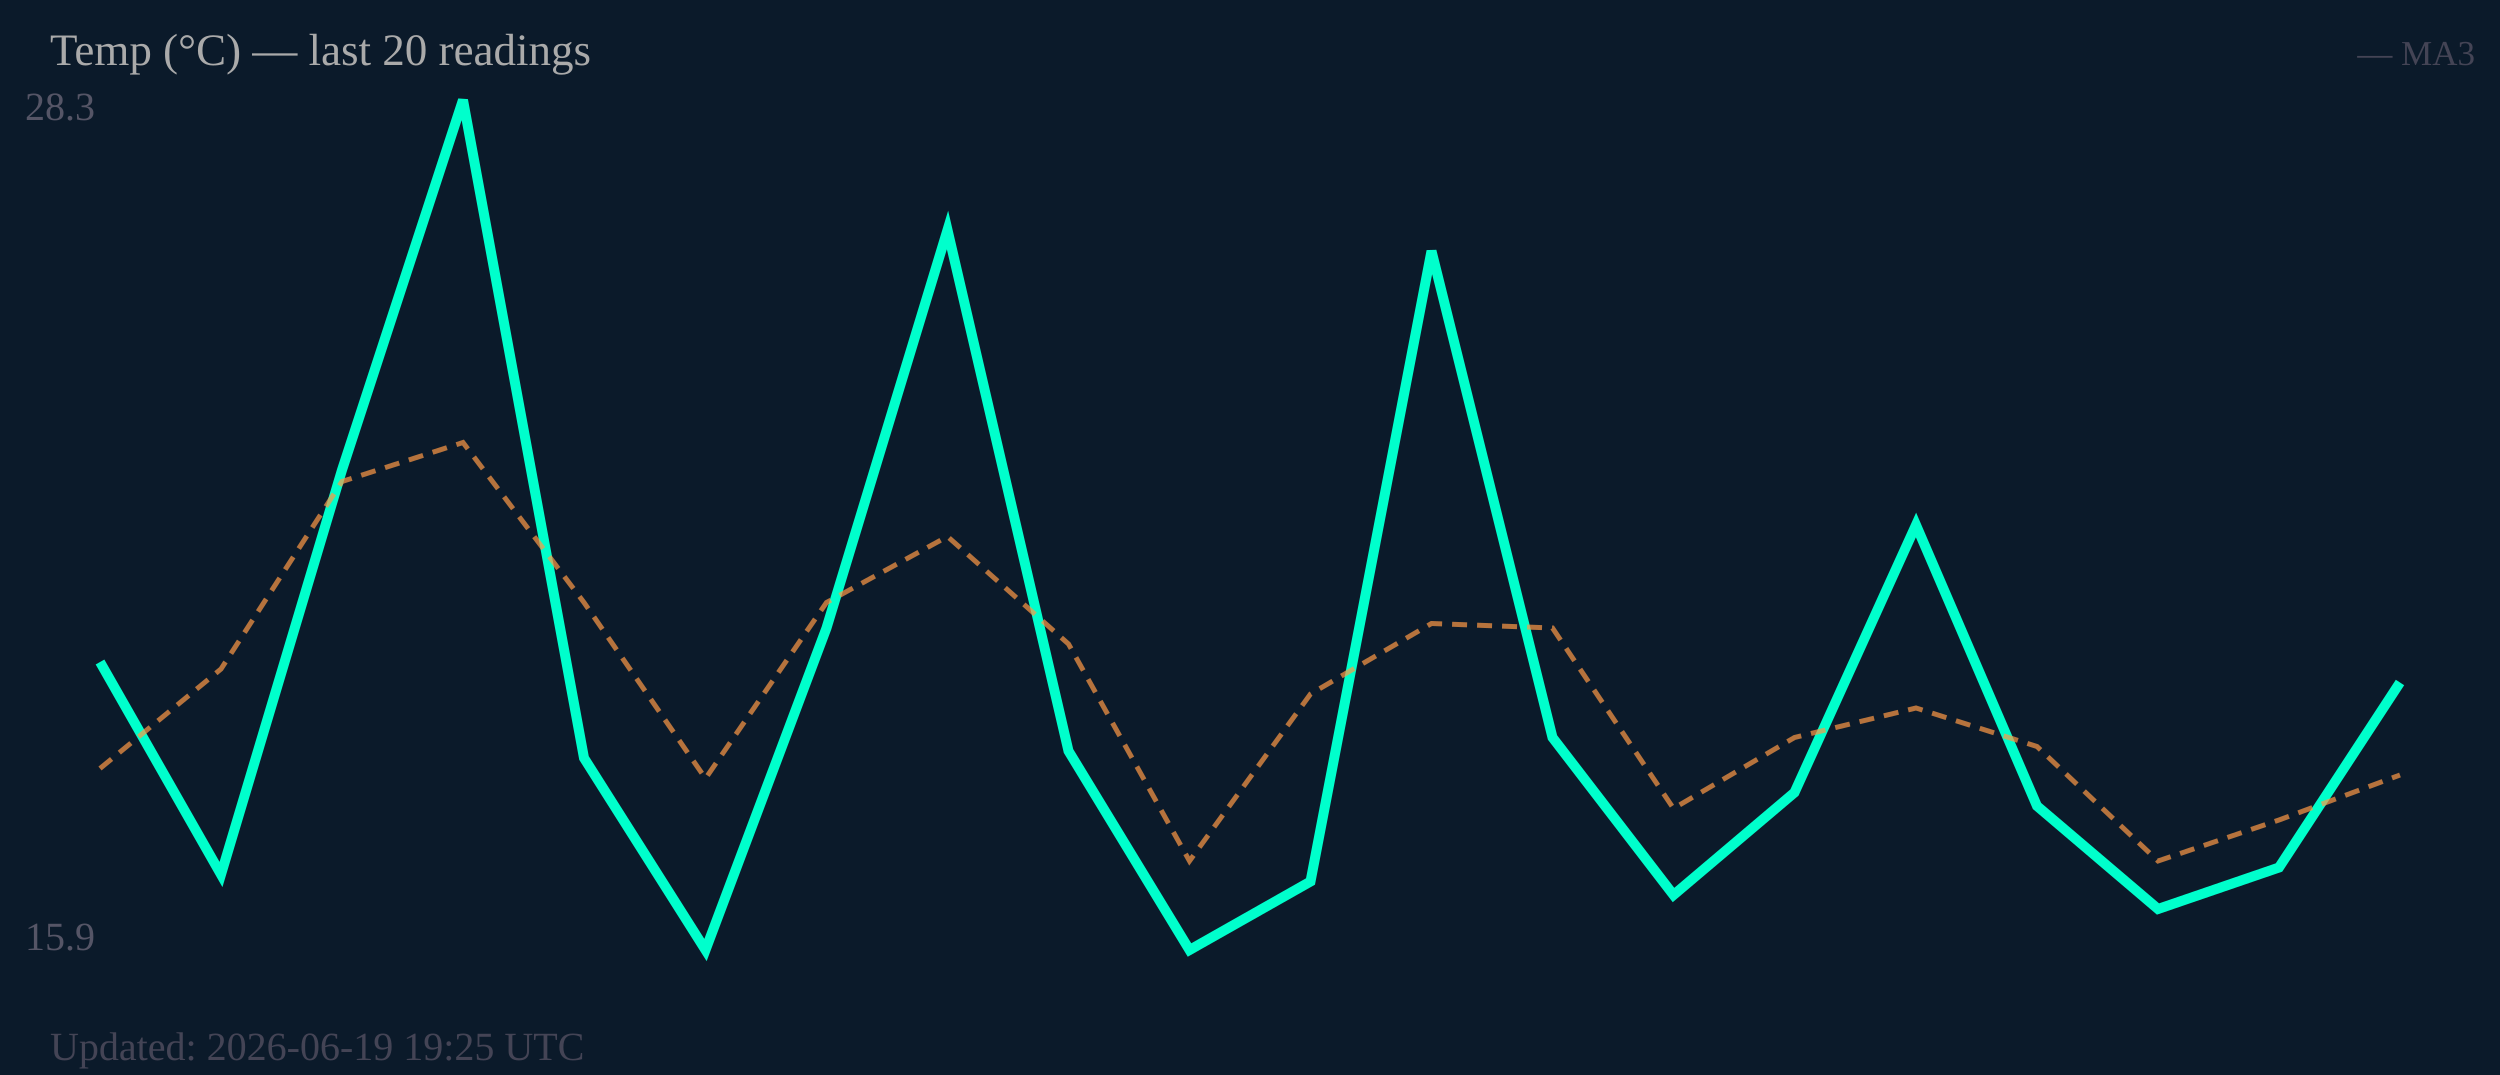
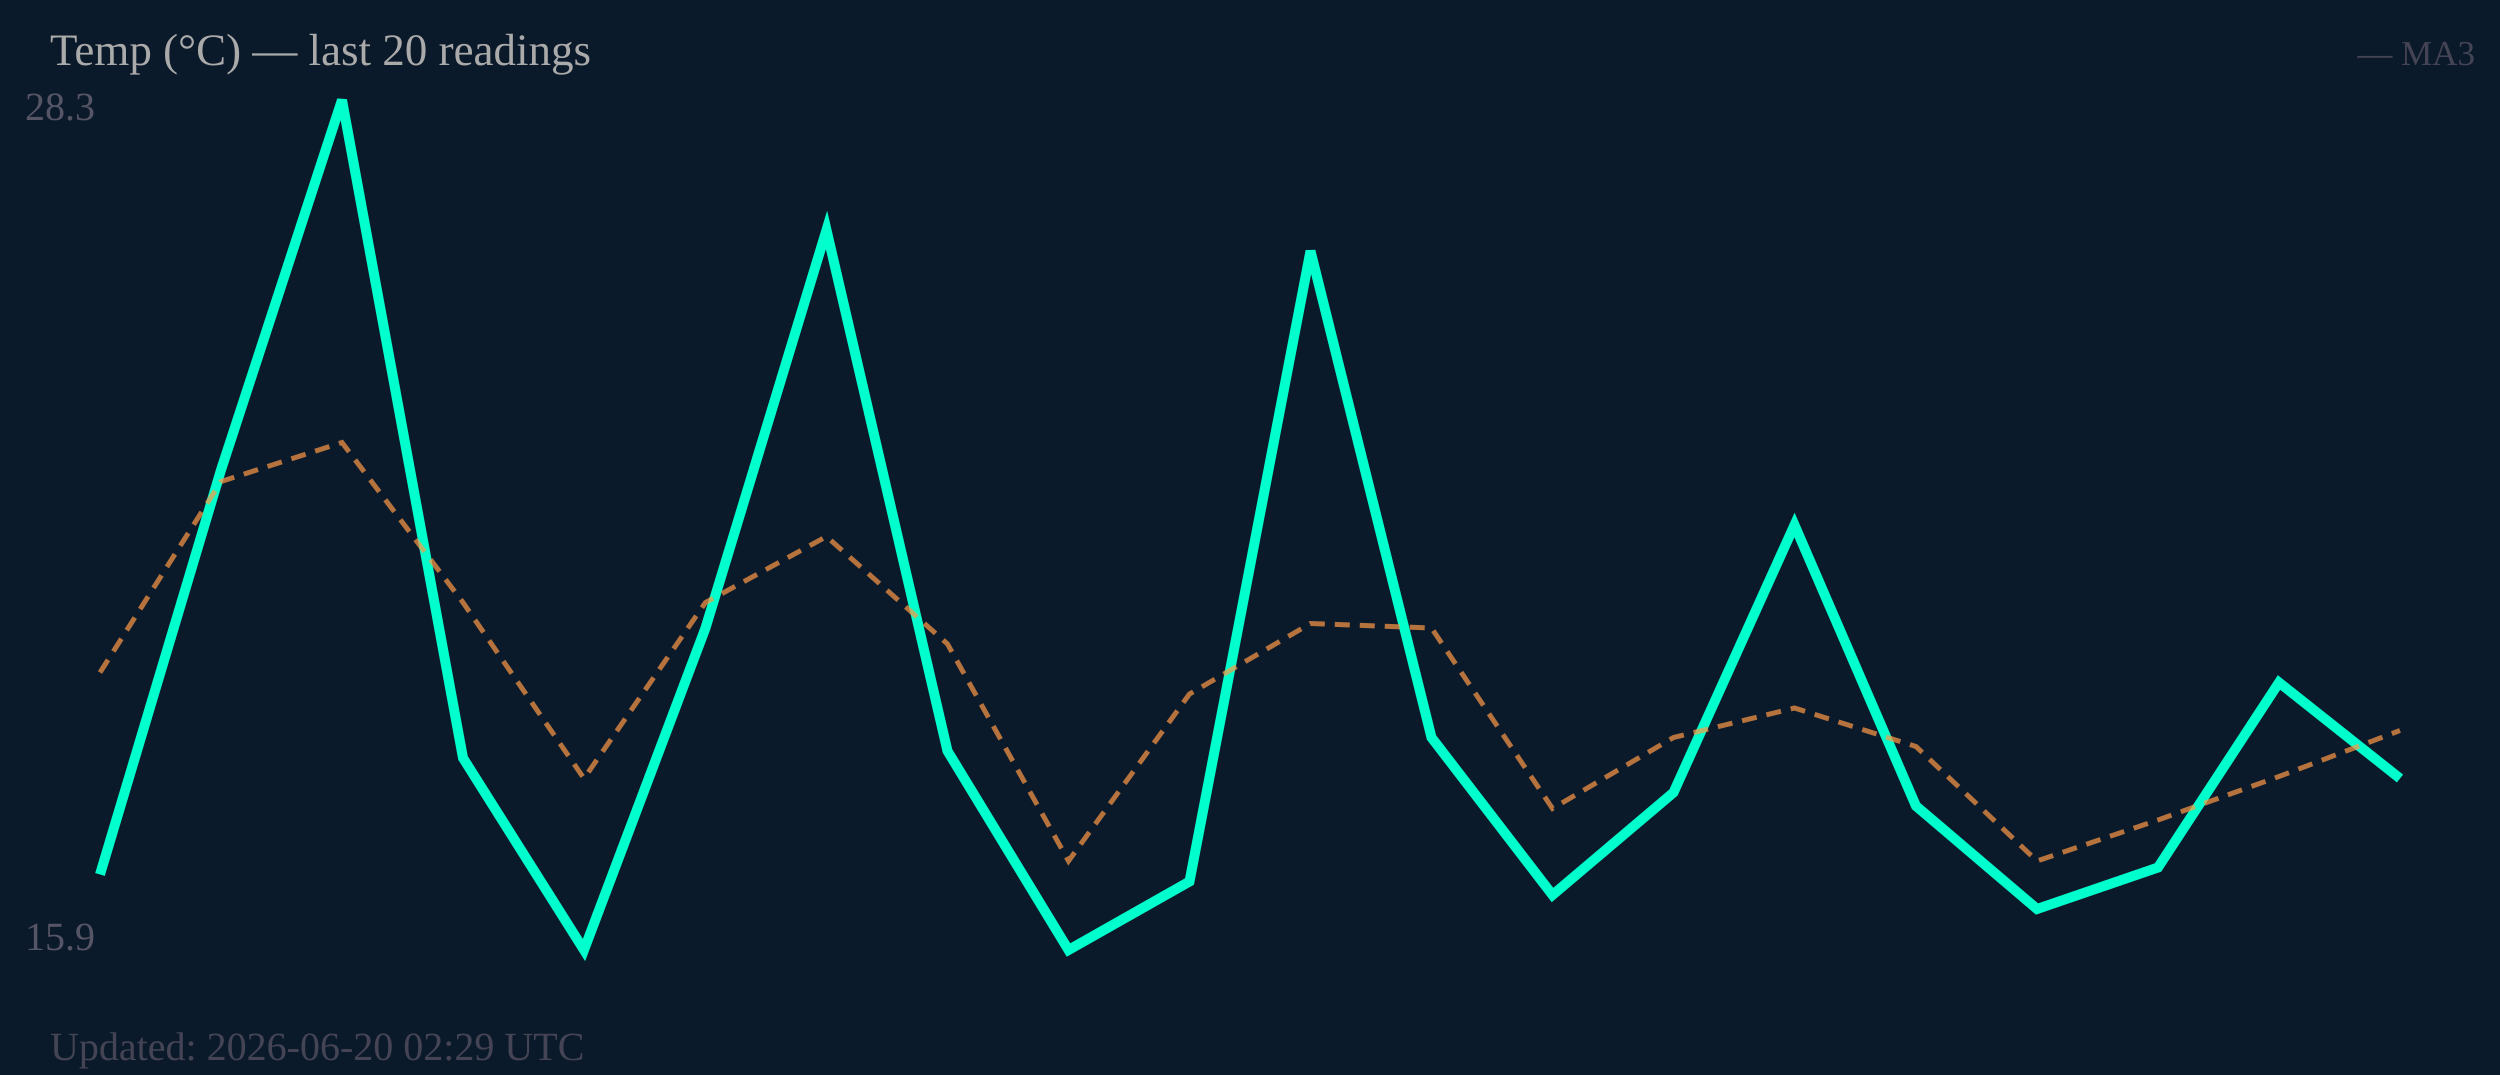
<svg xmlns="http://www.w3.org/2000/svg" width="500" height="215" viewBox="0 0 500 215">
  <rect width="500" height="215" fill="#0b1a2a" />
  <text x="5" y="24" font-size="8" fill="#556">28.3</text>
  <text x="5" y="190" font-size="8" fill="#556">15.9</text>
-   <polyline fill="none" stroke="#00ffcc" stroke-width="2" points="20.0,132.4 44.2,174.9 68.4,94.0 92.6,20.0 116.8,151.6 141.1,190.0 165.3,125.6 189.5,46.0 213.7,150.2 237.9,190.0 262.1,176.3 286.3,50.2 310.5,147.5 334.7,179.0 358.9,158.5 383.2,105.0 407.4,161.2 431.6,181.8 455.8,173.5 480.0,136.5" />
-   <polyline fill="none" stroke="#ff9944" stroke-width="1" stroke-dasharray="3,2" opacity="0.7" points="20.0,153.7 44.2,133.8 68.4,96.3 92.6,88.5 116.8,120.5 141.1,155.7 165.3,120.5 189.5,107.3 213.7,128.8 237.9,172.2 262.1,138.8 286.3,124.7 310.5,125.6 334.7,161.7 358.9,147.5 383.2,141.6 407.4,149.3 431.6,172.2 455.8,164.0 480.0,155.0" />
+   <polyline fill="none" stroke="#00ffcc" stroke-width="2" points="20.0,174.9 44.2,94.0 68.4,20.0 92.6,151.6 116.8,190.0 141.1,125.6 165.3,46.0 189.5,150.2 213.7,190.0 237.9,176.3 262.1,50.2 286.3,147.5 310.5,179.0 334.7,158.5 358.9,105.0 383.2,161.2 407.4,181.8 431.6,173.5 455.8,136.5 480.0,155.7" />
+   <polyline fill="none" stroke="#ff9944" stroke-width="1" stroke-dasharray="3,2" opacity="0.7" points="20.0,134.5 44.2,96.3 68.4,88.5 92.6,120.5 116.8,155.7 141.1,120.5 165.3,107.3 189.5,128.8 213.7,172.2 237.9,138.8 262.1,124.7 286.3,125.6 310.5,161.7 334.7,147.5 358.9,141.6 383.2,149.3 407.4,172.2 431.6,164.0 455.8,155.3 480.0,146.1" />
  <text x="10" y="13" font-size="9" fill="#aaa">Temp (°C) — last 20 readings</text>
  <text x="495" y="13" font-size="7" fill="#445" text-anchor="end">— MA3</text>
-   <text x="10" y="212" font-size="8" fill="#445">Updated: 2026-06-19 19:25 UTC</text>
+   <text x="10" y="212" font-size="8" fill="#445">Updated: 2026-06-20 02:29 UTC</text>
</svg>
